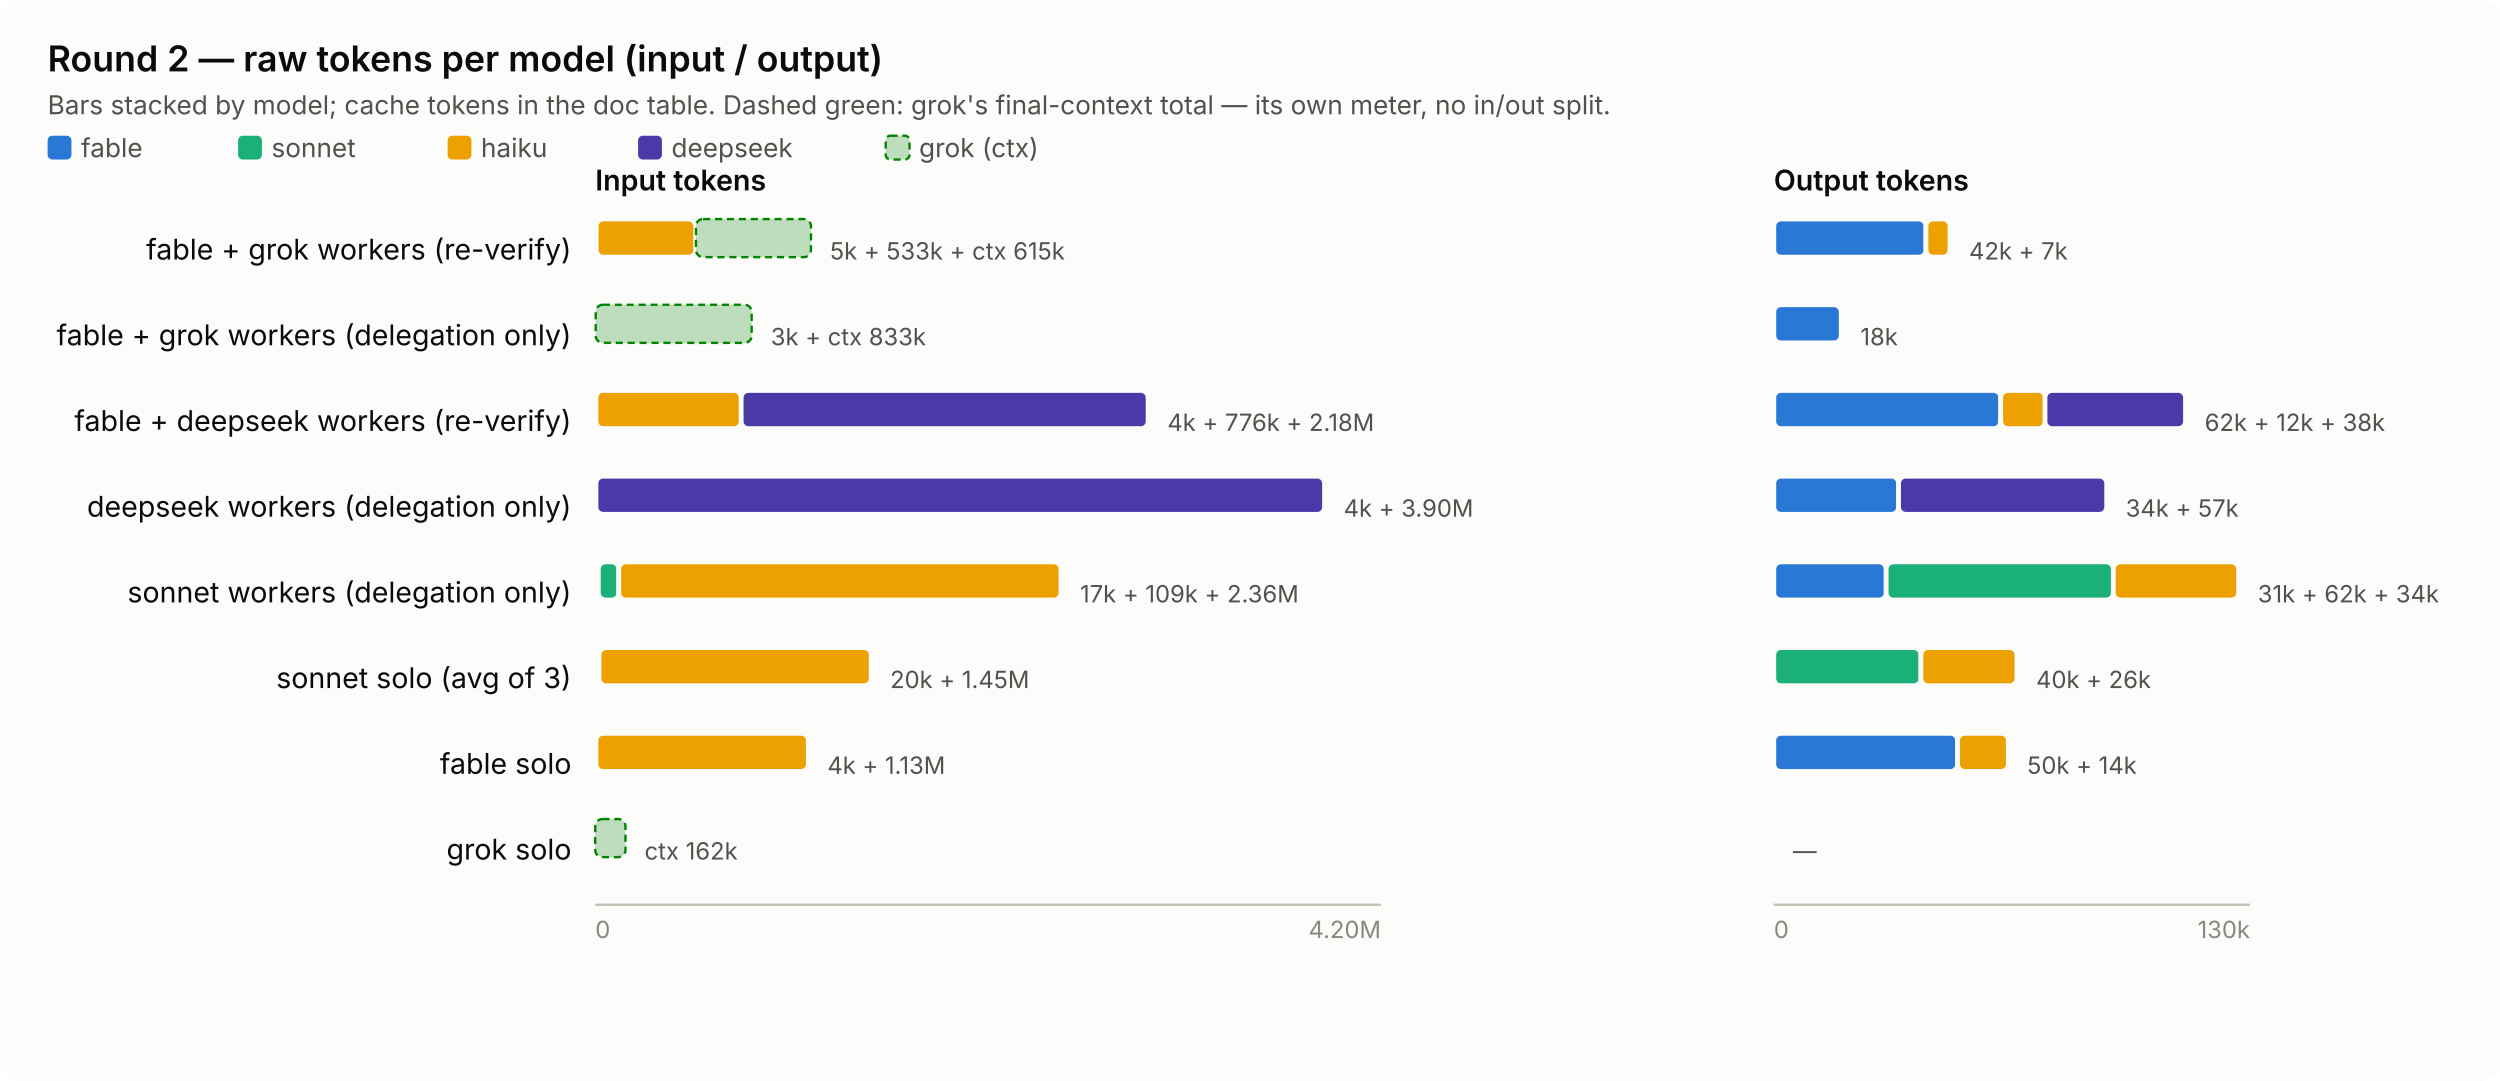
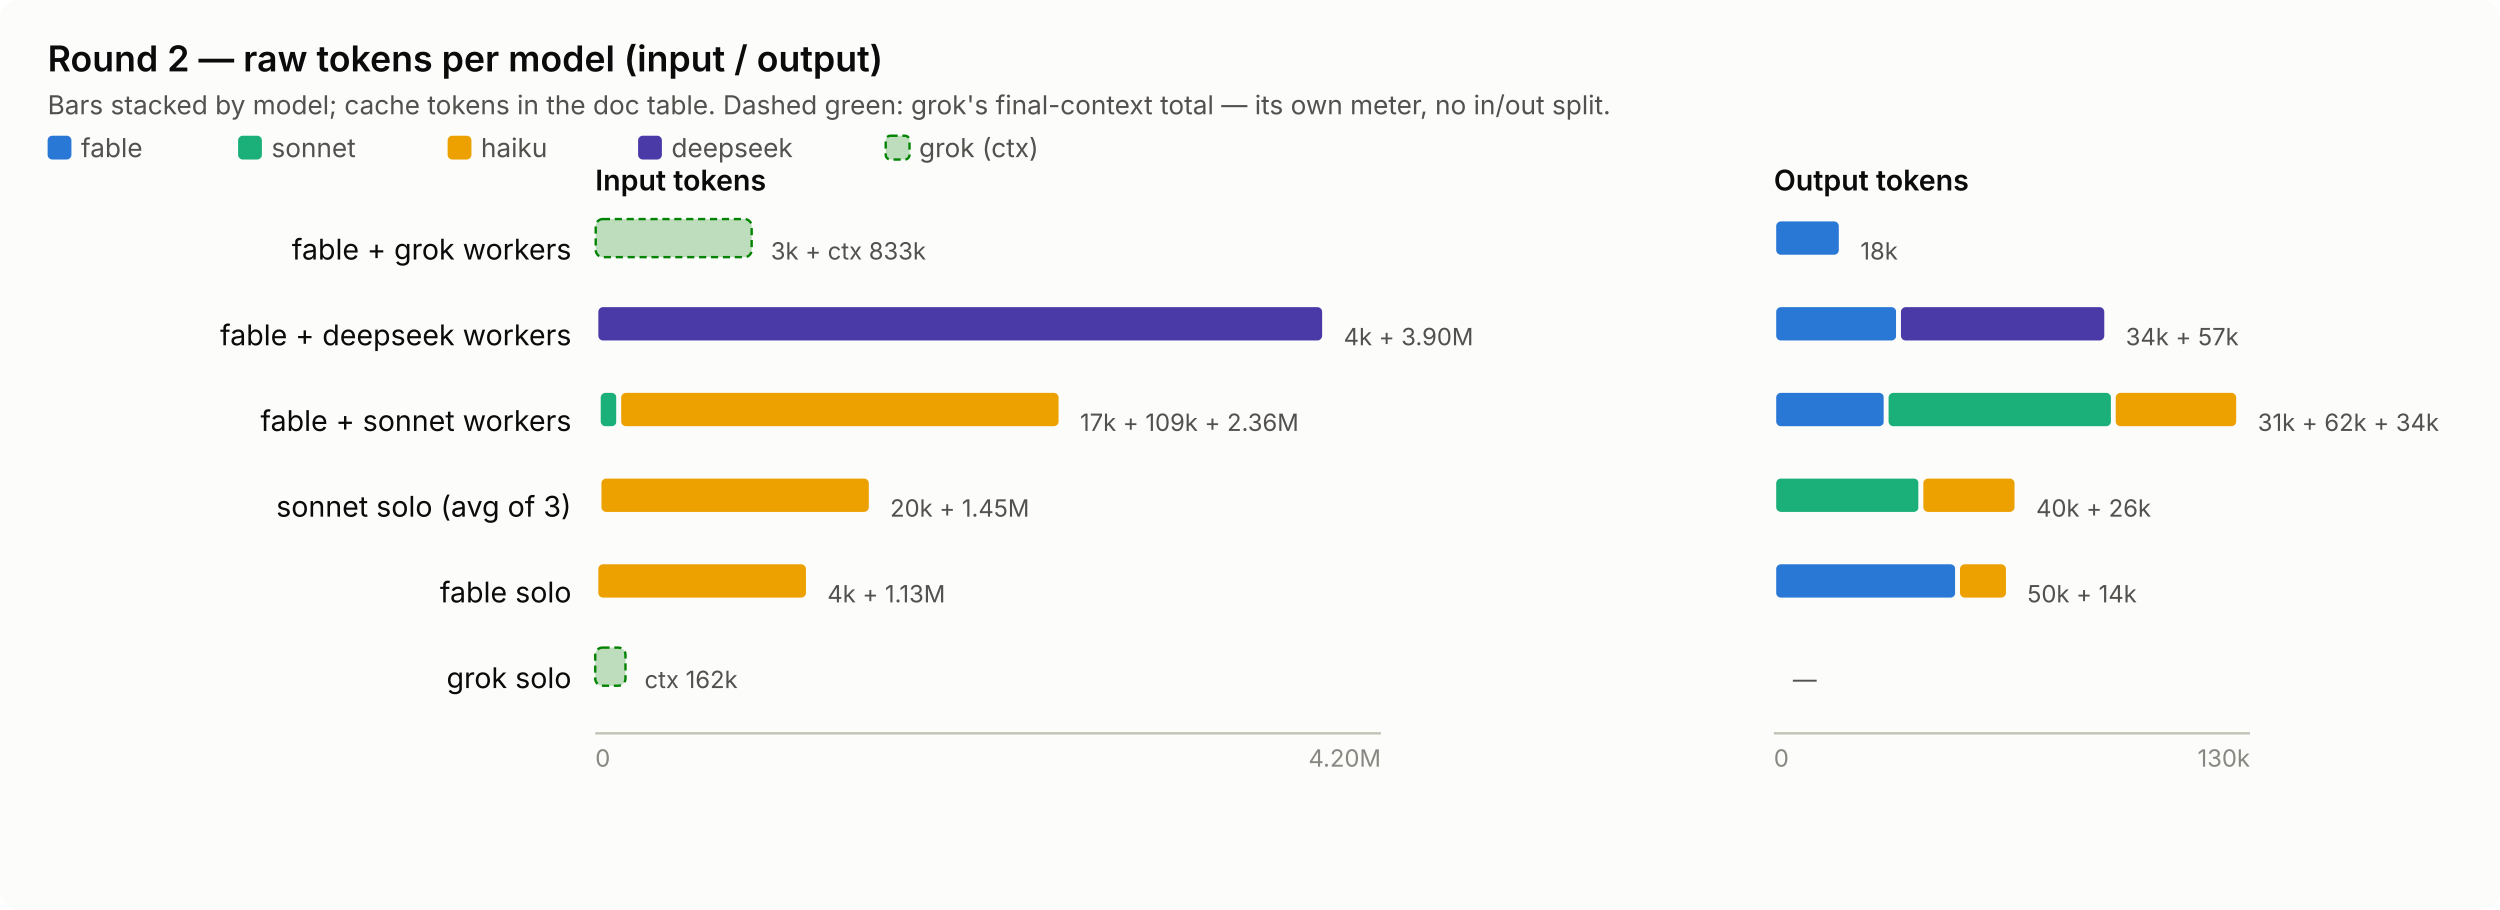
- <svg xmlns="http://www.w3.org/2000/svg" viewBox="0 0 1050 454" width="1050" height="454" role="img" aria-label="Round 2 raw tokens per model">
-   <rect width="1050" height="454" rx="8" fill="#fcfcfb" />
+ <svg xmlns="http://www.w3.org/2000/svg" viewBox="0 0 1050 382" width="1050" height="382" role="img" aria-label="Round 2 raw tokens per model">
+   <rect width="1050" height="382" rx="8" fill="#fcfcfb" />
  <text x="20" y="30" font-size="15" fill="#0b0b0b" text-anchor="start" font-weight="600" font-family="system-ui,-apple-system,Segoe UI,sans-serif">Round 2 — raw tokens per model (input / output)</text>
  <text x="20" y="48" font-size="11" fill="#52514e" text-anchor="start" font-weight="normal" font-family="system-ui,-apple-system,Segoe UI,sans-serif">Bars stacked by model; cache tokens in the doc table. Dashed green: grok's final-context total — its own meter, no in/out split.</text>
  <rect x="20" y="57" width="10" height="10" rx="2" fill="#2a78d6" />
  <text x="34" y="66" font-size="11" fill="#52514e" text-anchor="start" font-weight="normal" font-family="system-ui,-apple-system,Segoe UI,sans-serif">fable</text>
  <rect x="100" y="57" width="10" height="10" rx="2" fill="#1baf7a" />
  <text x="114" y="66" font-size="11" fill="#52514e" text-anchor="start" font-weight="normal" font-family="system-ui,-apple-system,Segoe UI,sans-serif">sonnet</text>
  <rect x="188" y="57" width="10" height="10" rx="2" fill="#eda100" />
  <text x="202" y="66" font-size="11" fill="#52514e" text-anchor="start" font-weight="normal" font-family="system-ui,-apple-system,Segoe UI,sans-serif">haiku</text>
  <rect x="268" y="57" width="10" height="10" rx="2" fill="#4a3aa7" />
  <text x="282" y="66" font-size="11" fill="#52514e" text-anchor="start" font-weight="normal" font-family="system-ui,-apple-system,Segoe UI,sans-serif">deepseek</text>
  <rect x="372" y="57" width="10" height="10" rx="2" fill="#008300" fill-opacity="0.25" stroke="#008300" stroke-dasharray="3,2" />
  <text x="386" y="66" font-size="11" fill="#52514e" text-anchor="start" font-weight="normal" font-family="system-ui,-apple-system,Segoe UI,sans-serif">grok (ctx)</text>
  <text x="250" y="80" font-size="12" fill="#0b0b0b" text-anchor="start" font-weight="600" font-family="system-ui,-apple-system,Segoe UI,sans-serif">Input tokens</text>
-   <text x="240" y="109" font-size="12" fill="#0b0b0b" text-anchor="end" font-weight="normal" font-family="system-ui,-apple-system,Segoe UI,sans-serif">fable + grok workers (re-verify)</text>
-   <rect x="250.4" y="92" width="41.8" height="16" rx="3" fill="#eda100" stroke="#fcfcfb" stroke-width="2" />
-   <rect x="292.3" y="92" width="48.3" height="16" rx="3" fill="#008300" fill-opacity="0.25" stroke="#008300" stroke-dasharray="3,2" />
-   <text x="348.596" y="109" font-size="10" fill="#52514e" text-anchor="start" font-weight="normal" font-family="system-ui,-apple-system,Segoe UI,sans-serif">5k + 533k + ctx 615k</text>
-   <text x="240" y="145" font-size="12" fill="#0b0b0b" text-anchor="end" font-weight="normal" font-family="system-ui,-apple-system,Segoe UI,sans-serif">fable + grok workers (delegation only)</text>
-   <rect x="250.2" y="128" width="65.5" height="16" rx="3" fill="#008300" fill-opacity="0.25" stroke="#008300" stroke-dasharray="3,2" />
-   <text x="323.721" y="145" font-size="10" fill="#52514e" text-anchor="start" font-weight="normal" font-family="system-ui,-apple-system,Segoe UI,sans-serif">3k + ctx 833k</text>
-   <text x="240" y="181" font-size="12" fill="#0b0b0b" text-anchor="end" font-weight="normal" font-family="system-ui,-apple-system,Segoe UI,sans-serif">fable + deepseek workers (re-verify)</text>
-   <rect x="250.3" y="164" width="61.0" height="16" rx="3" fill="#eda100" stroke="#fcfcfb" stroke-width="2" />
-   <rect x="311.3" y="164" width="170.9" height="16" rx="3" fill="#4a3aa7" stroke="#fcfcfb" stroke-width="2" />
-   <text x="490.281" y="181" font-size="10" fill="#52514e" text-anchor="start" font-weight="normal" font-family="system-ui,-apple-system,Segoe UI,sans-serif">4k + 776k + 2.18M</text>
-   <text x="240" y="217" font-size="12" fill="#0b0b0b" text-anchor="end" font-weight="normal" font-family="system-ui,-apple-system,Segoe UI,sans-serif">deepseek workers (delegation only)</text>
-   <rect x="250.3" y="200" width="306.0" height="16" rx="3" fill="#4a3aa7" stroke="#fcfcfb" stroke-width="2" />
-   <text x="564.324" y="217" font-size="10" fill="#52514e" text-anchor="start" font-weight="normal" font-family="system-ui,-apple-system,Segoe UI,sans-serif">4k + 3.90M</text>
-   <text x="240" y="253" font-size="12" fill="#0b0b0b" text-anchor="end" font-weight="normal" font-family="system-ui,-apple-system,Segoe UI,sans-serif">sonnet workers (delegation only)</text>
-   <rect x="250.0" y="236" width="1.5" height="16" rx="3" fill="#2a78d6" stroke="#fcfcfb" stroke-width="2" />
-   <rect x="251.3" y="236" width="8.6" height="16" rx="3" fill="#1baf7a" stroke="#fcfcfb" stroke-width="2" />
-   <rect x="259.9" y="236" width="185.7" height="16" rx="3" fill="#eda100" stroke="#fcfcfb" stroke-width="2" />
-   <text x="453.585" y="253" font-size="10" fill="#52514e" text-anchor="start" font-weight="normal" font-family="system-ui,-apple-system,Segoe UI,sans-serif">17k + 109k + 2.36M</text>
-   <text x="240" y="289" font-size="12" fill="#0b0b0b" text-anchor="end" font-weight="normal" font-family="system-ui,-apple-system,Segoe UI,sans-serif">sonnet solo (avg of 3)</text>
-   <rect x="250.0" y="272" width="1.6" height="16" rx="3" fill="#1baf7a" stroke="#fcfcfb" stroke-width="2" />
-   <rect x="251.6" y="272" width="114.3" height="16" rx="3" fill="#eda100" stroke="#fcfcfb" stroke-width="2" />
-   <text x="373.83" y="289" font-size="10" fill="#52514e" text-anchor="start" font-weight="normal" font-family="system-ui,-apple-system,Segoe UI,sans-serif">20k + 1.45M</text>
-   <text x="240" y="325" font-size="12" fill="#0b0b0b" text-anchor="end" font-weight="normal" font-family="system-ui,-apple-system,Segoe UI,sans-serif">fable solo</text>
-   <rect x="250.3" y="308" width="89.2" height="16" rx="3" fill="#eda100" stroke="#fcfcfb" stroke-width="2" />
-   <text x="347.473" y="325" font-size="10" fill="#52514e" text-anchor="start" font-weight="normal" font-family="system-ui,-apple-system,Segoe UI,sans-serif">4k + 1.13M</text>
-   <text x="240" y="361" font-size="12" fill="#0b0b0b" text-anchor="end" font-weight="normal" font-family="system-ui,-apple-system,Segoe UI,sans-serif">grok solo</text>
-   <rect x="250.0" y="344" width="12.7" height="16" rx="3" fill="#008300" fill-opacity="0.25" stroke="#008300" stroke-dasharray="3,2" />
-   <text x="270.703" y="361" font-size="10" fill="#52514e" text-anchor="start" font-weight="normal" font-family="system-ui,-apple-system,Segoe UI,sans-serif">ctx 162k</text>
-   <line x1="250" y1="380" x2="580" y2="380" stroke="#c3c2b7" />
-   <text x="250" y="394" font-size="10" fill="#898781" text-anchor="start" font-weight="normal" font-family="system-ui,-apple-system,Segoe UI,sans-serif">0</text>
-   <text x="580" y="394" font-size="10" fill="#898781" text-anchor="end" font-weight="normal" font-family="system-ui,-apple-system,Segoe UI,sans-serif">4.20M</text>
+   <text x="240" y="109" font-size="12" fill="#0b0b0b" text-anchor="end" font-weight="normal" font-family="system-ui,-apple-system,Segoe UI,sans-serif">fable + grok workers</text>
+   <rect x="250.2" y="92" width="65.5" height="16" rx="3" fill="#008300" fill-opacity="0.25" stroke="#008300" stroke-dasharray="3,2" />
+   <text x="323.721" y="109" font-size="10" fill="#52514e" text-anchor="start" font-weight="normal" font-family="system-ui,-apple-system,Segoe UI,sans-serif">3k + ctx 833k</text>
+   <text x="240" y="145" font-size="12" fill="#0b0b0b" text-anchor="end" font-weight="normal" font-family="system-ui,-apple-system,Segoe UI,sans-serif">fable + deepseek workers</text>
+   <rect x="250.3" y="128" width="306.0" height="16" rx="3" fill="#4a3aa7" stroke="#fcfcfb" stroke-width="2" />
+   <text x="564.324" y="145" font-size="10" fill="#52514e" text-anchor="start" font-weight="normal" font-family="system-ui,-apple-system,Segoe UI,sans-serif">4k + 3.90M</text>
+   <text x="240" y="181" font-size="12" fill="#0b0b0b" text-anchor="end" font-weight="normal" font-family="system-ui,-apple-system,Segoe UI,sans-serif">fable + sonnet workers</text>
+   <rect x="250.0" y="164" width="1.5" height="16" rx="3" fill="#2a78d6" stroke="#fcfcfb" stroke-width="2" />
+   <rect x="251.3" y="164" width="8.6" height="16" rx="3" fill="#1baf7a" stroke="#fcfcfb" stroke-width="2" />
+   <rect x="259.9" y="164" width="185.7" height="16" rx="3" fill="#eda100" stroke="#fcfcfb" stroke-width="2" />
+   <text x="453.585" y="181" font-size="10" fill="#52514e" text-anchor="start" font-weight="normal" font-family="system-ui,-apple-system,Segoe UI,sans-serif">17k + 109k + 2.36M</text>
+   <text x="240" y="217" font-size="12" fill="#0b0b0b" text-anchor="end" font-weight="normal" font-family="system-ui,-apple-system,Segoe UI,sans-serif">sonnet solo (avg of 3)</text>
+   <rect x="250.0" y="200" width="1.6" height="16" rx="3" fill="#1baf7a" stroke="#fcfcfb" stroke-width="2" />
+   <rect x="251.6" y="200" width="114.3" height="16" rx="3" fill="#eda100" stroke="#fcfcfb" stroke-width="2" />
+   <text x="373.83" y="217" font-size="10" fill="#52514e" text-anchor="start" font-weight="normal" font-family="system-ui,-apple-system,Segoe UI,sans-serif">20k + 1.45M</text>
+   <text x="240" y="253" font-size="12" fill="#0b0b0b" text-anchor="end" font-weight="normal" font-family="system-ui,-apple-system,Segoe UI,sans-serif">fable solo</text>
+   <rect x="250.3" y="236" width="89.2" height="16" rx="3" fill="#eda100" stroke="#fcfcfb" stroke-width="2" />
+   <text x="347.473" y="253" font-size="10" fill="#52514e" text-anchor="start" font-weight="normal" font-family="system-ui,-apple-system,Segoe UI,sans-serif">4k + 1.13M</text>
+   <text x="240" y="289" font-size="12" fill="#0b0b0b" text-anchor="end" font-weight="normal" font-family="system-ui,-apple-system,Segoe UI,sans-serif">grok solo</text>
+   <rect x="250.0" y="272" width="12.7" height="16" rx="3" fill="#008300" fill-opacity="0.25" stroke="#008300" stroke-dasharray="3,2" />
+   <text x="270.703" y="289" font-size="10" fill="#52514e" text-anchor="start" font-weight="normal" font-family="system-ui,-apple-system,Segoe UI,sans-serif">ctx 162k</text>
+   <line x1="250" y1="308" x2="580" y2="308" stroke="#c3c2b7" />
+   <text x="250" y="322" font-size="10" fill="#898781" text-anchor="start" font-weight="normal" font-family="system-ui,-apple-system,Segoe UI,sans-serif">0</text>
+   <text x="580" y="322" font-size="10" fill="#898781" text-anchor="end" font-weight="normal" font-family="system-ui,-apple-system,Segoe UI,sans-serif">4.20M</text>
  <text x="745" y="80" font-size="12" fill="#0b0b0b" text-anchor="start" font-weight="600" font-family="system-ui,-apple-system,Segoe UI,sans-serif">Output tokens</text>
-   <rect x="745.0" y="92" width="63.9" height="16" rx="3" fill="#2a78d6" stroke="#fcfcfb" stroke-width="2" />
-   <rect x="808.9" y="92" width="10.1" height="16" rx="3" fill="#eda100" stroke="#fcfcfb" stroke-width="2" />
-   <text x="826.997" y="109" font-size="10" fill="#52514e" text-anchor="start" font-weight="normal" font-family="system-ui,-apple-system,Segoe UI,sans-serif">42k + 7k</text>
-   <rect x="745.0" y="128" width="28.3" height="16" rx="3" fill="#2a78d6" stroke="#fcfcfb" stroke-width="2" />
-   <text x="781.338" y="145" font-size="10" fill="#52514e" text-anchor="start" font-weight="normal" font-family="system-ui,-apple-system,Segoe UI,sans-serif">18k</text>
-   <rect x="745.0" y="164" width="95.3" height="16" rx="3" fill="#2a78d6" stroke="#fcfcfb" stroke-width="2" />
-   <rect x="840.3" y="164" width="18.7" height="16" rx="3" fill="#eda100" stroke="#fcfcfb" stroke-width="2" />
-   <rect x="858.9" y="164" width="59.0" height="16" rx="3" fill="#4a3aa7" stroke="#fcfcfb" stroke-width="2" />
-   <text x="925.965" y="181" font-size="10" fill="#52514e" text-anchor="start" font-weight="normal" font-family="system-ui,-apple-system,Segoe UI,sans-serif">62k + 12k + 38k</text>
-   <rect x="745.0" y="200" width="52.4" height="16" rx="3" fill="#2a78d6" stroke="#fcfcfb" stroke-width="2" />
-   <rect x="797.4" y="200" width="87.4" height="16" rx="3" fill="#4a3aa7" stroke="#fcfcfb" stroke-width="2" />
-   <text x="892.798" y="217" font-size="10" fill="#52514e" text-anchor="start" font-weight="normal" font-family="system-ui,-apple-system,Segoe UI,sans-serif">34k + 57k</text>
-   <rect x="745.0" y="236" width="47.2" height="16" rx="3" fill="#2a78d6" stroke="#fcfcfb" stroke-width="2" />
-   <rect x="792.2" y="236" width="95.4" height="16" rx="3" fill="#1baf7a" stroke="#fcfcfb" stroke-width="2" />
-   <rect x="887.6" y="236" width="52.6" height="16" rx="3" fill="#eda100" stroke="#fcfcfb" stroke-width="2" />
-   <text x="948.251" y="253" font-size="10" fill="#52514e" text-anchor="start" font-weight="normal" font-family="system-ui,-apple-system,Segoe UI,sans-serif">31k + 62k + 34k</text>
-   <rect x="745.0" y="272" width="61.8" height="16" rx="3" fill="#1baf7a" stroke="#fcfcfb" stroke-width="2" />
-   <rect x="806.8" y="272" width="40.3" height="16" rx="3" fill="#eda100" stroke="#fcfcfb" stroke-width="2" />
-   <text x="855.143" y="289" font-size="10" fill="#52514e" text-anchor="start" font-weight="normal" font-family="system-ui,-apple-system,Segoe UI,sans-serif">40k + 26k</text>
-   <rect x="745.0" y="308" width="77.2" height="16" rx="3" fill="#2a78d6" stroke="#fcfcfb" stroke-width="2" />
-   <rect x="822.2" y="308" width="21.3" height="16" rx="3" fill="#eda100" stroke="#fcfcfb" stroke-width="2" />
-   <text x="851.451" y="325" font-size="10" fill="#52514e" text-anchor="start" font-weight="normal" font-family="system-ui,-apple-system,Segoe UI,sans-serif">50k + 14k</text>
-   <text x="753.0" y="361" font-size="10" fill="#52514e" text-anchor="start" font-weight="normal" font-family="system-ui,-apple-system,Segoe UI,sans-serif">—</text>
-   <line x1="745" y1="380" x2="945" y2="380" stroke="#c3c2b7" />
-   <text x="745" y="394" font-size="10" fill="#898781" text-anchor="start" font-weight="normal" font-family="system-ui,-apple-system,Segoe UI,sans-serif">0</text>
-   <text x="945" y="394" font-size="10" fill="#898781" text-anchor="end" font-weight="normal" font-family="system-ui,-apple-system,Segoe UI,sans-serif">130k</text>
+   <rect x="745.0" y="92" width="28.3" height="16" rx="3" fill="#2a78d6" stroke="#fcfcfb" stroke-width="2" />
+   <text x="781.338" y="109" font-size="10" fill="#52514e" text-anchor="start" font-weight="normal" font-family="system-ui,-apple-system,Segoe UI,sans-serif">18k</text>
+   <rect x="745.0" y="128" width="52.4" height="16" rx="3" fill="#2a78d6" stroke="#fcfcfb" stroke-width="2" />
+   <rect x="797.4" y="128" width="87.4" height="16" rx="3" fill="#4a3aa7" stroke="#fcfcfb" stroke-width="2" />
+   <text x="892.798" y="145" font-size="10" fill="#52514e" text-anchor="start" font-weight="normal" font-family="system-ui,-apple-system,Segoe UI,sans-serif">34k + 57k</text>
+   <rect x="745.0" y="164" width="47.2" height="16" rx="3" fill="#2a78d6" stroke="#fcfcfb" stroke-width="2" />
+   <rect x="792.2" y="164" width="95.4" height="16" rx="3" fill="#1baf7a" stroke="#fcfcfb" stroke-width="2" />
+   <rect x="887.6" y="164" width="52.6" height="16" rx="3" fill="#eda100" stroke="#fcfcfb" stroke-width="2" />
+   <text x="948.251" y="181" font-size="10" fill="#52514e" text-anchor="start" font-weight="normal" font-family="system-ui,-apple-system,Segoe UI,sans-serif">31k + 62k + 34k</text>
+   <rect x="745.0" y="200" width="61.8" height="16" rx="3" fill="#1baf7a" stroke="#fcfcfb" stroke-width="2" />
+   <rect x="806.8" y="200" width="40.3" height="16" rx="3" fill="#eda100" stroke="#fcfcfb" stroke-width="2" />
+   <text x="855.143" y="217" font-size="10" fill="#52514e" text-anchor="start" font-weight="normal" font-family="system-ui,-apple-system,Segoe UI,sans-serif">40k + 26k</text>
+   <rect x="745.0" y="236" width="77.2" height="16" rx="3" fill="#2a78d6" stroke="#fcfcfb" stroke-width="2" />
+   <rect x="822.2" y="236" width="21.3" height="16" rx="3" fill="#eda100" stroke="#fcfcfb" stroke-width="2" />
+   <text x="851.451" y="253" font-size="10" fill="#52514e" text-anchor="start" font-weight="normal" font-family="system-ui,-apple-system,Segoe UI,sans-serif">50k + 14k</text>
+   <text x="753.0" y="289" font-size="10" fill="#52514e" text-anchor="start" font-weight="normal" font-family="system-ui,-apple-system,Segoe UI,sans-serif">—</text>
+   <line x1="745" y1="308" x2="945" y2="308" stroke="#c3c2b7" />
+   <text x="745" y="322" font-size="10" fill="#898781" text-anchor="start" font-weight="normal" font-family="system-ui,-apple-system,Segoe UI,sans-serif">0</text>
+   <text x="945" y="322" font-size="10" fill="#898781" text-anchor="end" font-weight="normal" font-family="system-ui,-apple-system,Segoe UI,sans-serif">130k</text>
</svg>
